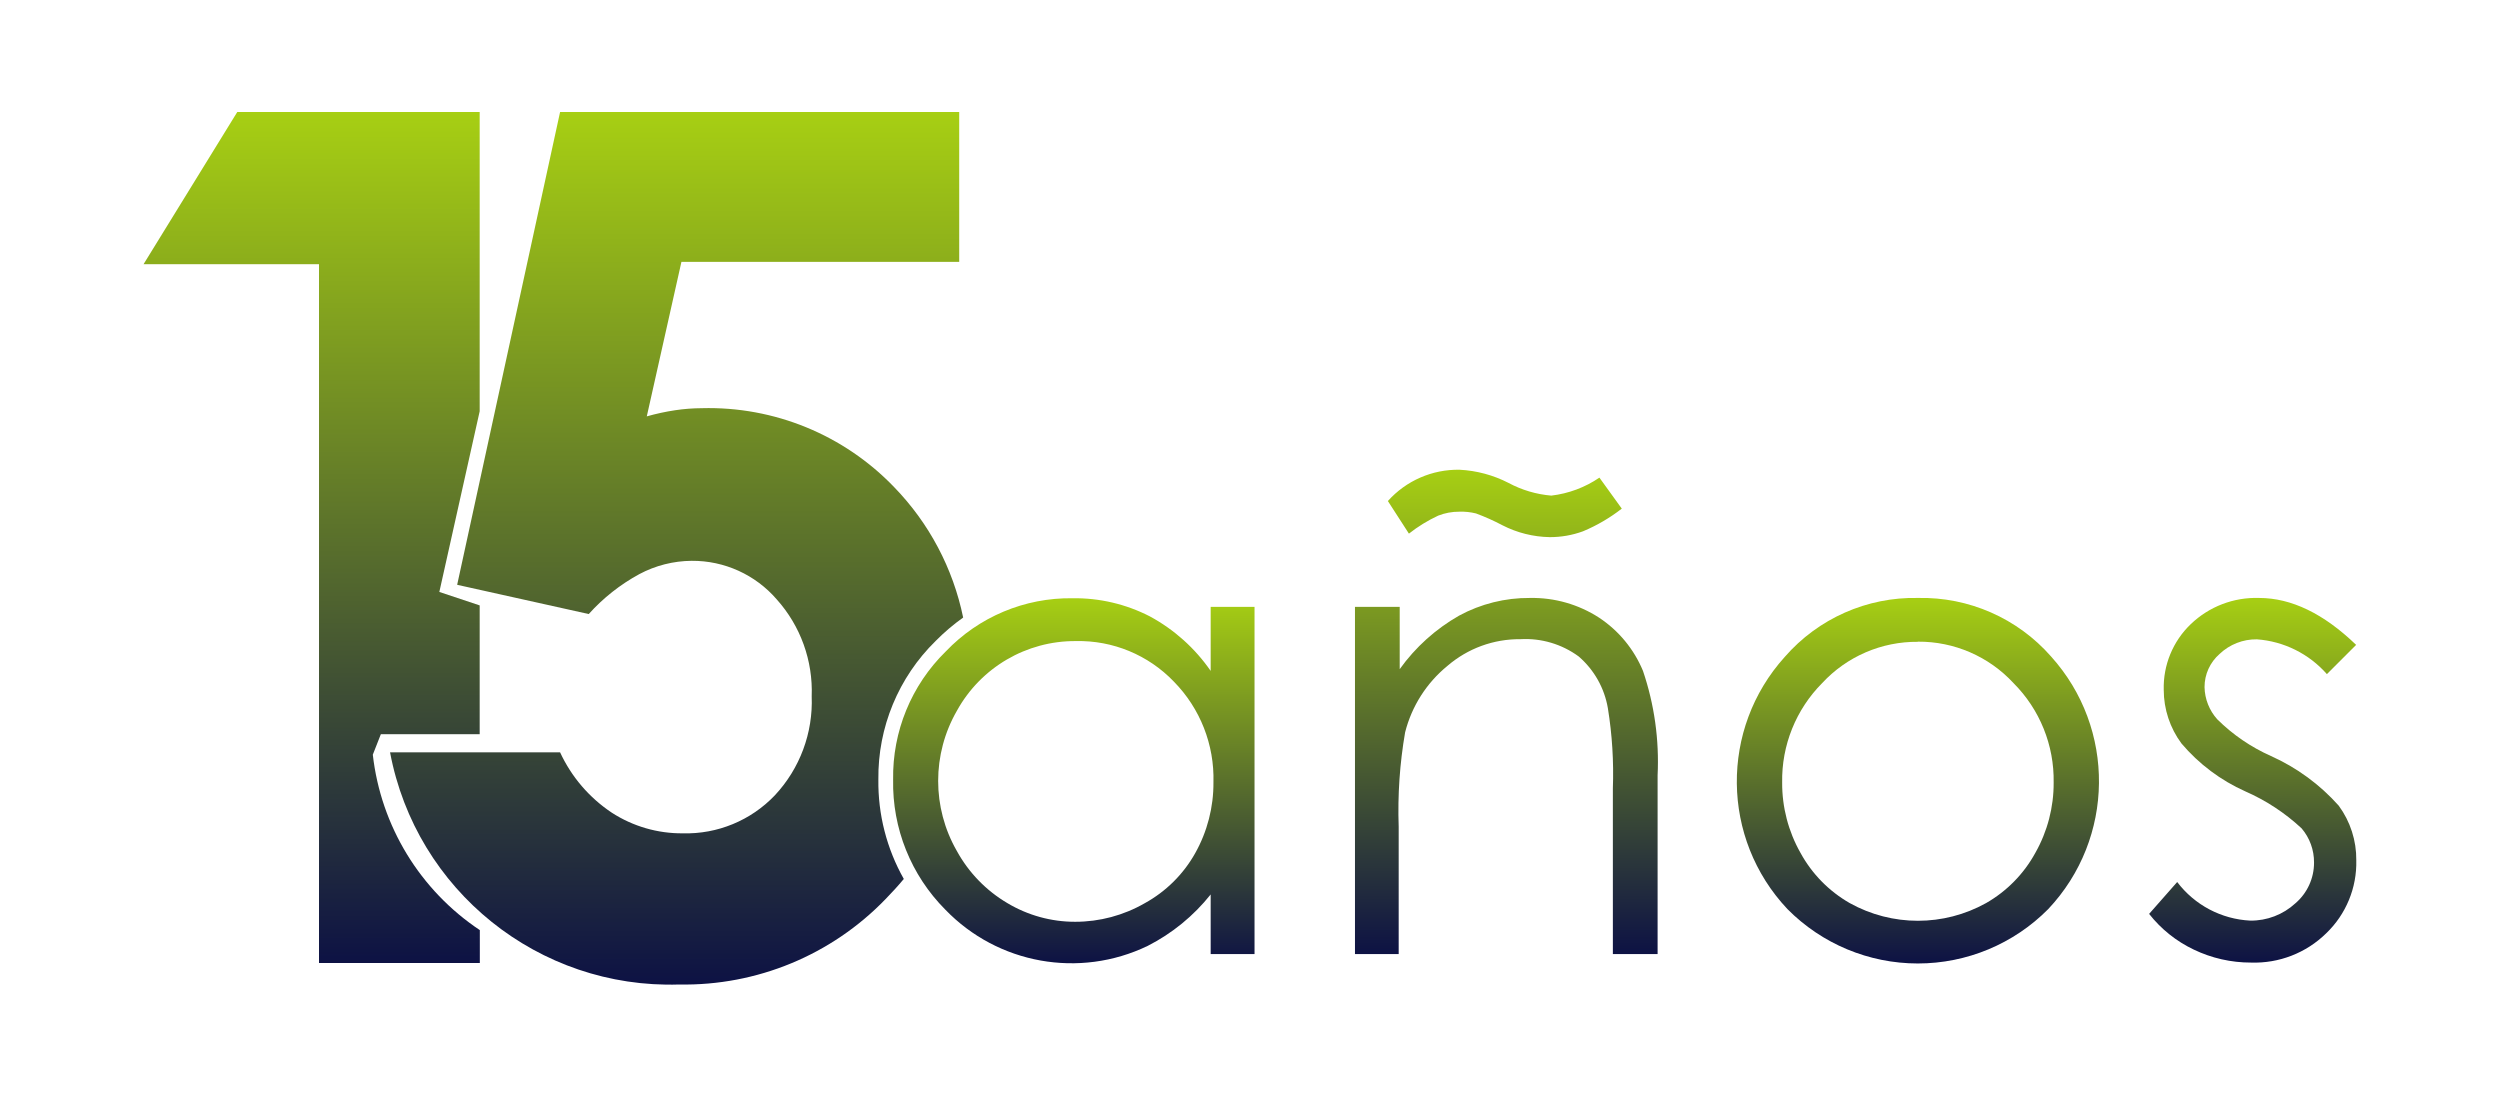
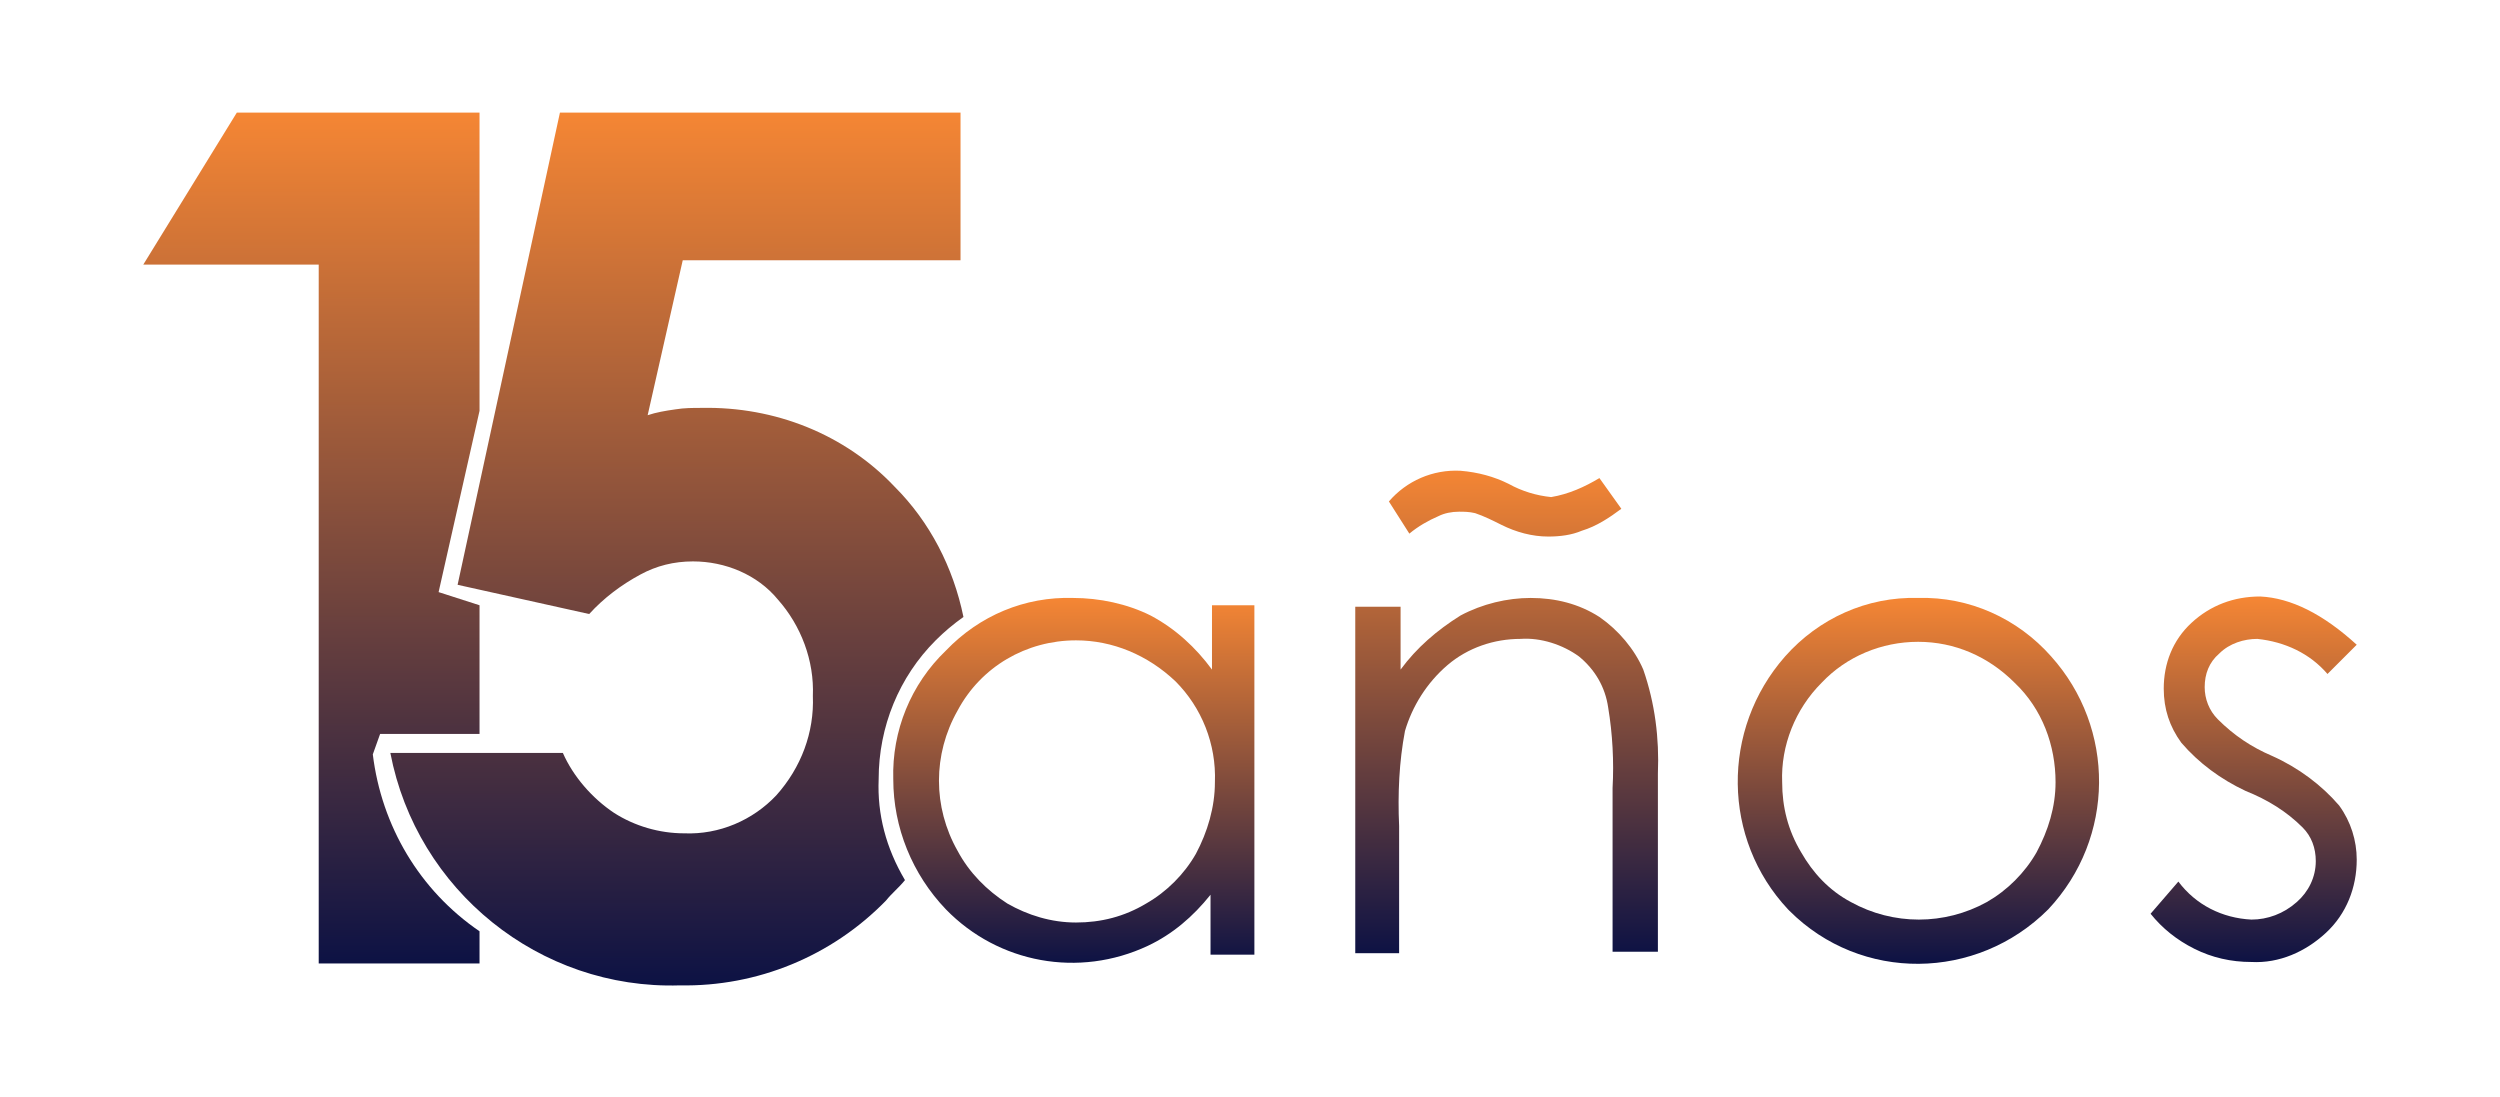
- <svg xmlns="http://www.w3.org/2000/svg" xmlns:xlink="http://www.w3.org/1999/xlink" id="Layer_1" data-name="Layer 1" viewBox="0 0 171 75">
-   <defs>
-     <style>.cls-1{fill:url(#linear-gradient);}.cls-2{fill:url(#linear-gradient-2);}.cls-3{fill:url(#linear-gradient-3);}.cls-4{fill:url(#linear-gradient-4);}.cls-5{fill:url(#linear-gradient-5);}.cls-6{fill:url(#linear-gradient-6);}</style>
-     <linearGradient id="linear-gradient" x1="21.32" y1="65.87" x2="21.32" y2="7.66" gradientUnits="userSpaceOnUse">
-       <stop offset="0" stop-color="#0d1244" />
-       <stop offset="1" stop-color="#a7cf13" />
-     </linearGradient>
-     <linearGradient id="linear-gradient-2" x1="73.44" y1="65.87" x2="73.44" y2="40.9" xlink:href="#linear-gradient" />
-     <linearGradient id="linear-gradient-3" x1="103.04" y1="65.26" x2="103.04" y2="32.11" xlink:href="#linear-gradient" />
-     <linearGradient id="linear-gradient-4" x1="131.18" y1="65.87" x2="131.18" y2="40.9" xlink:href="#linear-gradient" />
-     <linearGradient id="linear-gradient-5" x1="154.07" y1="65.87" x2="154.07" y2="40.9" xlink:href="#linear-gradient" />
-     <linearGradient id="linear-gradient-6" x1="46.26" y1="67.34" x2="46.26" y2="7.66" xlink:href="#linear-gradient" />
-   </defs>
-   <path class="cls-1" d="M25.5,51.62l.55-1.4h6.76V41.41l-2.76-.92,2.76-12.36V7.66H16.23L9.82,18.07h12v47.8h11V63.62A16.68,16.68,0,0,1,25.5,51.62Z" />
-   <path class="cls-2" d="M85.81,41.51V65.26h-3V61.18a13.11,13.11,0,0,1-4.31,3.52,12,12,0,0,1-13.84-2.48,12.26,12.26,0,0,1-3.57-8.89,12,12,0,0,1,3.6-8.77,11.75,11.75,0,0,1,8.67-3.64,11.21,11.21,0,0,1,5.29,1.24,12,12,0,0,1,4.16,3.73V41.51ZM73.59,43.85a9.22,9.22,0,0,0-8.14,4.77,9.62,9.62,0,0,0,0,9.59,9.37,9.37,0,0,0,3.45,3.56,9,9,0,0,0,4.65,1.28,9.53,9.53,0,0,0,4.75-1.27,8.84,8.84,0,0,0,3.45-3.42A9.77,9.77,0,0,0,83,53.51a9.45,9.45,0,0,0-2.71-6.89A9,9,0,0,0,73.59,43.85Z" />
-   <path class="cls-3" d="M92.68,41.51h3.06v4.26a12.79,12.79,0,0,1,4.06-3.66,10,10,0,0,1,4.85-1.21,8.41,8.41,0,0,1,4.73,1.35,8.06,8.06,0,0,1,3,3.64,19.29,19.29,0,0,1,1,7.14V65.26h-3.06V53.93a28,28,0,0,0-.34-5.48,6,6,0,0,0-2-3.55A6.15,6.15,0,0,0,104,43.72a7.54,7.54,0,0,0-5,1.83,8.59,8.59,0,0,0-2.89,4.54,31.52,31.52,0,0,0-.44,6.46v8.71H92.68Zm16.72-8.84,1.53,2.12a11.6,11.6,0,0,1-2.65,1.55,6.55,6.55,0,0,1-2.28.4,7.35,7.35,0,0,1-3.23-.81,15.09,15.09,0,0,0-1.81-.81A4.1,4.1,0,0,0,99.82,35a3.88,3.88,0,0,0-1.45.27,10.24,10.24,0,0,0-2,1.23l-1.44-2.23a6.44,6.44,0,0,1,4.91-2.14,8.25,8.25,0,0,1,3.34.9,7.53,7.53,0,0,0,2.93.87A7.38,7.38,0,0,0,109.4,32.67Z" />
-   <path class="cls-4" d="M131.19,40.9a11.77,11.77,0,0,1,9.1,4,12.75,12.75,0,0,1-.19,17.28,12.55,12.55,0,0,1-17.84,0,12.72,12.72,0,0,1-.18-17.25A11.75,11.75,0,0,1,131.19,40.9Zm0,3a8.81,8.81,0,0,0-6.55,2.82,9.41,9.41,0,0,0-2.74,6.81,9.65,9.65,0,0,0,1.25,4.8,8.83,8.83,0,0,0,3.37,3.44,9.59,9.59,0,0,0,9.33,0,8.84,8.84,0,0,0,3.37-3.44,9.65,9.65,0,0,0,1.25-4.8,9.39,9.39,0,0,0-2.75-6.81A8.82,8.82,0,0,0,131.18,43.89Z" />
-   <path class="cls-5" d="M161.16,44.11l-2,2a7.06,7.06,0,0,0-4.79-2.38,3.63,3.63,0,0,0-2.55,1A3,3,0,0,0,150.79,47a3.4,3.4,0,0,0,.87,2.2,12.33,12.33,0,0,0,3.67,2.51,13.72,13.72,0,0,1,4.64,3.4,6.2,6.2,0,0,1,1.2,3.73,6.69,6.69,0,0,1-2.06,5,7,7,0,0,1-5.14,2,9,9,0,0,1-3.92-.89A8.54,8.54,0,0,1,147,62.51l1.92-2.18a6.68,6.68,0,0,0,5,2.64A4.48,4.48,0,0,0,157,61.79,3.65,3.65,0,0,0,158.28,59a3.56,3.56,0,0,0-.85-2.34,13.74,13.74,0,0,0-3.85-2.53,12.31,12.31,0,0,1-4.37-3.28A6.16,6.16,0,0,1,148,47.19a6,6,0,0,1,1.85-4.5,6.44,6.44,0,0,1,4.67-1.79Q157.83,40.9,161.16,44.11Z" />
-   <path class="cls-6" d="M60.08,53.32A13.05,13.05,0,0,1,64,43.84a14.17,14.17,0,0,1,1.88-1.6,18,18,0,0,0-4.72-8.92A17.58,17.58,0,0,0,48,27.92a12.69,12.69,0,0,0-1.82.14,15.63,15.63,0,0,0-1.94.42l2.37-10.57h19V7.66H38.31L31.27,40l9,2a13,13,0,0,1,3.46-2.73,7.72,7.72,0,0,1,3.58-.91A7.61,7.61,0,0,1,53.13,41a9.39,9.39,0,0,1,2.39,6.63A9.37,9.37,0,0,1,53,54.4,8.38,8.38,0,0,1,46.7,57a8.81,8.81,0,0,1-4.85-1.41,10,10,0,0,1-3.54-4.13H26.68A19.49,19.49,0,0,0,46.46,67.34,19.13,19.13,0,0,0,60.57,61.5c.44-.45.86-.91,1.25-1.38A13.48,13.48,0,0,1,60.08,53.32Z" />
+ <svg xmlns="http://www.w3.org/2000/svg" version="1.1" id="Layer_1" x="0px" y="0px" viewBox="0 0 171 75" style="enable-background:new 0 0 171 75;" xml:space="preserve">
+   <style type="text/css">
+ 	.st0{fill:url(#SVGID_1_);}
+ 	.st1{fill:url(#SVGID_2_);}
+ 	.st2{fill:url(#SVGID_3_);}
+ 	.st3{fill:url(#SVGID_4_);}
+ 	.st4{fill:url(#SVGID_5_);}
+ 	.st5{fill:url(#SVGID_6_);}
+ </style>
+   <linearGradient id="SVGID_1_" gradientUnits="userSpaceOnUse" x1="21.32" y1="10.13" x2="21.32" y2="68.34" gradientTransform="matrix(1 0 0 -1 0 76)">
+     <stop offset="0" style="stop-color:#0D1244" />
+     <stop offset="1" style="stop-color:#F58634" />
+   </linearGradient>
+   <path class="st0" d="M25.5,51.6l0.5-1.4h6.8v-8.8L30,40.5l2.8-12.4V7.7H16.2L9.8,18.1h12v47.8h11v-2.2  C28.7,60.9,26.1,56.5,25.5,51.6z" />
+   <linearGradient id="SVGID_2_" gradientUnits="userSpaceOnUse" x1="73.449" y1="10.112" x2="73.449" y2="35.081" gradientTransform="matrix(1 0 0 -1 0 76)">
+     <stop offset="0" style="stop-color:#0D1244" />
+     <stop offset="1" style="stop-color:#F58634" />
+   </linearGradient>
+   <path class="st1" d="M85.8,41.5v23.8h-3v-4.1c-1.2,1.5-2.6,2.7-4.3,3.5c-4.7,2.2-10.2,1.2-13.8-2.5c-2.3-2.4-3.6-5.6-3.6-8.9  c-0.1-3.3,1.2-6.5,3.6-8.8c2.3-2.4,5.4-3.7,8.7-3.6c1.8,0,3.7,0.4,5.3,1.2c1.7,0.9,3.1,2.2,4.2,3.7v-4.4H85.8z M73.6,43.8  c-3.4,0-6.5,1.8-8.1,4.8c-1.7,3-1.7,6.6,0,9.6c0.8,1.5,2,2.7,3.4,3.6c1.4,0.8,3,1.3,4.7,1.3c1.7,0,3.3-0.4,4.8-1.3  c1.4-0.8,2.6-2,3.4-3.4c0.8-1.5,1.3-3.2,1.3-4.9c0.1-2.6-0.9-5.1-2.7-6.9C78.5,44.8,76.1,43.8,73.6,43.8z" />
+   <linearGradient id="SVGID_3_" gradientUnits="userSpaceOnUse" x1="103.041" y1="10.74" x2="103.041" y2="43.871" gradientTransform="matrix(1 0 0 -1 0 76)">
+     <stop offset="0" style="stop-color:#0D1244" />
+     <stop offset="1" style="stop-color:#F58634" />
+   </linearGradient>
+   <path class="st2" d="M92.7,41.5h3.1v4.3c1.1-1.5,2.5-2.7,4.1-3.7c1.5-0.8,3.2-1.2,4.8-1.2c1.7,0,3.3,0.4,4.7,1.3  c1.3,0.9,2.4,2.2,3,3.6c0.8,2.3,1.1,4.7,1,7.1v12.2h-3.1V53.9c0.1-1.8,0-3.7-0.3-5.5c-0.2-1.4-0.9-2.6-2-3.5c-1.1-0.8-2.6-1.3-4-1.2  c-1.8,0-3.6,0.6-5,1.8c-1.4,1.2-2.4,2.8-2.9,4.5c-0.4,2.1-0.5,4.3-0.4,6.5v8.7h-3V41.5z M109.4,32.7l1.5,2.1  c-0.8,0.6-1.7,1.2-2.7,1.5c-0.7,0.3-1.5,0.4-2.3,0.4c-1.1,0-2.2-0.3-3.2-0.8c-0.6-0.3-1.2-0.6-1.8-0.8c-0.4-0.1-0.8-0.1-1.1-0.1  c-0.5,0-1,0.1-1.4,0.3c-0.7,0.3-1.4,0.7-2,1.2l-1.4-2.2c1.2-1.4,3-2.2,4.9-2.1c1.2,0.1,2.3,0.4,3.3,0.9c0.9,0.5,1.9,0.8,2.9,0.9  C107.3,33.8,108.4,33.3,109.4,32.7z" />
+   <linearGradient id="SVGID_4_" gradientUnits="userSpaceOnUse" x1="131.184" y1="10.13" x2="131.184" y2="35.1" gradientTransform="matrix(1 0 0 -1 0 76)">
+     <stop offset="0" style="stop-color:#0D1244" />
+     <stop offset="1" style="stop-color:#F58634" />
+   </linearGradient>
+   <path class="st3" d="M131.2,40.9c3.5-0.1,6.8,1.4,9.1,4c4.4,4.9,4.4,12.4-0.2,17.3c-4.9,4.9-12.8,5-17.7,0.1c0,0-0.1-0.1-0.1-0.1  c-4.5-4.8-4.6-12.3-0.2-17.3C124.4,42.3,127.7,40.8,131.2,40.9z M131.2,43.9c-2.5,0-4.9,1-6.6,2.8c-1.8,1.8-2.8,4.3-2.7,6.8  c0,1.7,0.4,3.3,1.3,4.8c0.8,1.4,1.9,2.6,3.4,3.4c2.9,1.6,6.4,1.6,9.3,0c1.4-0.8,2.6-2,3.4-3.4c0.8-1.5,1.3-3.1,1.3-4.8  c0-2.5-0.9-5-2.8-6.8C136,44.9,133.7,43.9,131.2,43.9L131.2,43.9z" />
+   <linearGradient id="SVGID_5_" gradientUnits="userSpaceOnUse" x1="154.086" y1="10.13" x2="154.086" y2="35.078" gradientTransform="matrix(1 0 0 -1 0 76)">
+     <stop offset="0" style="stop-color:#0D1244" />
+     <stop offset="1" style="stop-color:#F58634" />
+   </linearGradient>
+   <path class="st4" d="M161.2,44.1l-2,2c-1.2-1.4-2.9-2.2-4.8-2.4c-0.9,0-1.9,0.3-2.6,1c-0.7,0.6-1,1.4-1,2.3c0,0.8,0.3,1.6,0.9,2.2  c1.1,1.1,2.3,1.9,3.7,2.5c1.8,0.8,3.4,2,4.6,3.4c0.8,1.1,1.2,2.4,1.2,3.7c0,1.9-0.7,3.7-2.1,5c-1.4,1.3-3.2,2.1-5.1,2  c-1.4,0-2.7-0.3-3.9-0.9c-1.2-0.6-2.2-1.4-3-2.4l1.9-2.2c1.2,1.6,3,2.5,5,2.6c1.1,0,2.2-0.4,3.1-1.2c0.8-0.7,1.3-1.7,1.3-2.8  c0-0.9-0.3-1.7-0.9-2.3c-1.1-1.1-2.4-1.9-3.9-2.5c-1.7-0.8-3.2-1.9-4.4-3.3c-0.8-1.1-1.2-2.3-1.2-3.7c0-1.7,0.6-3.3,1.9-4.5  c1.3-1.2,2.9-1.8,4.7-1.8C156.7,40.9,158.9,42,161.2,44.1z" />
+   <linearGradient id="SVGID_6_" gradientUnits="userSpaceOnUse" x1="46.28" y1="8.65" x2="46.28" y2="68.34" gradientTransform="matrix(1 0 0 -1 0 76)">
+     <stop offset="0" style="stop-color:#0D1244" />
+     <stop offset="1" style="stop-color:#F58634" />
+   </linearGradient>
+   <path class="st5" d="M60.1,53.3c0-3.6,1.4-7,3.9-9.5c0.6-0.6,1.2-1.1,1.9-1.6c-0.7-3.4-2.3-6.5-4.7-8.9c-3.4-3.6-8.2-5.5-13.2-5.4  c-0.6,0-1.2,0-1.8,0.1c-0.7,0.1-1.3,0.2-1.9,0.4l2.4-10.6h19V7.7H38.3l-7,32.3l9,2c1-1.1,2.2-2,3.5-2.7c1.1-0.6,2.3-0.9,3.6-0.9  c2.2,0,4.4,0.9,5.8,2.6c1.6,1.8,2.5,4.2,2.4,6.6c0.1,2.5-0.8,4.9-2.5,6.8c-1.6,1.7-3.9,2.7-6.3,2.6c-1.7,0-3.4-0.5-4.8-1.4  c-1.5-1-2.8-2.5-3.5-4.1H26.7c1.8,9.4,10.2,16.2,19.8,15.9c5.3,0.1,10.4-2,14.1-5.8c0.4-0.5,0.9-0.9,1.3-1.4  C60.6,58,60,55.7,60.1,53.3z" />
</svg>
